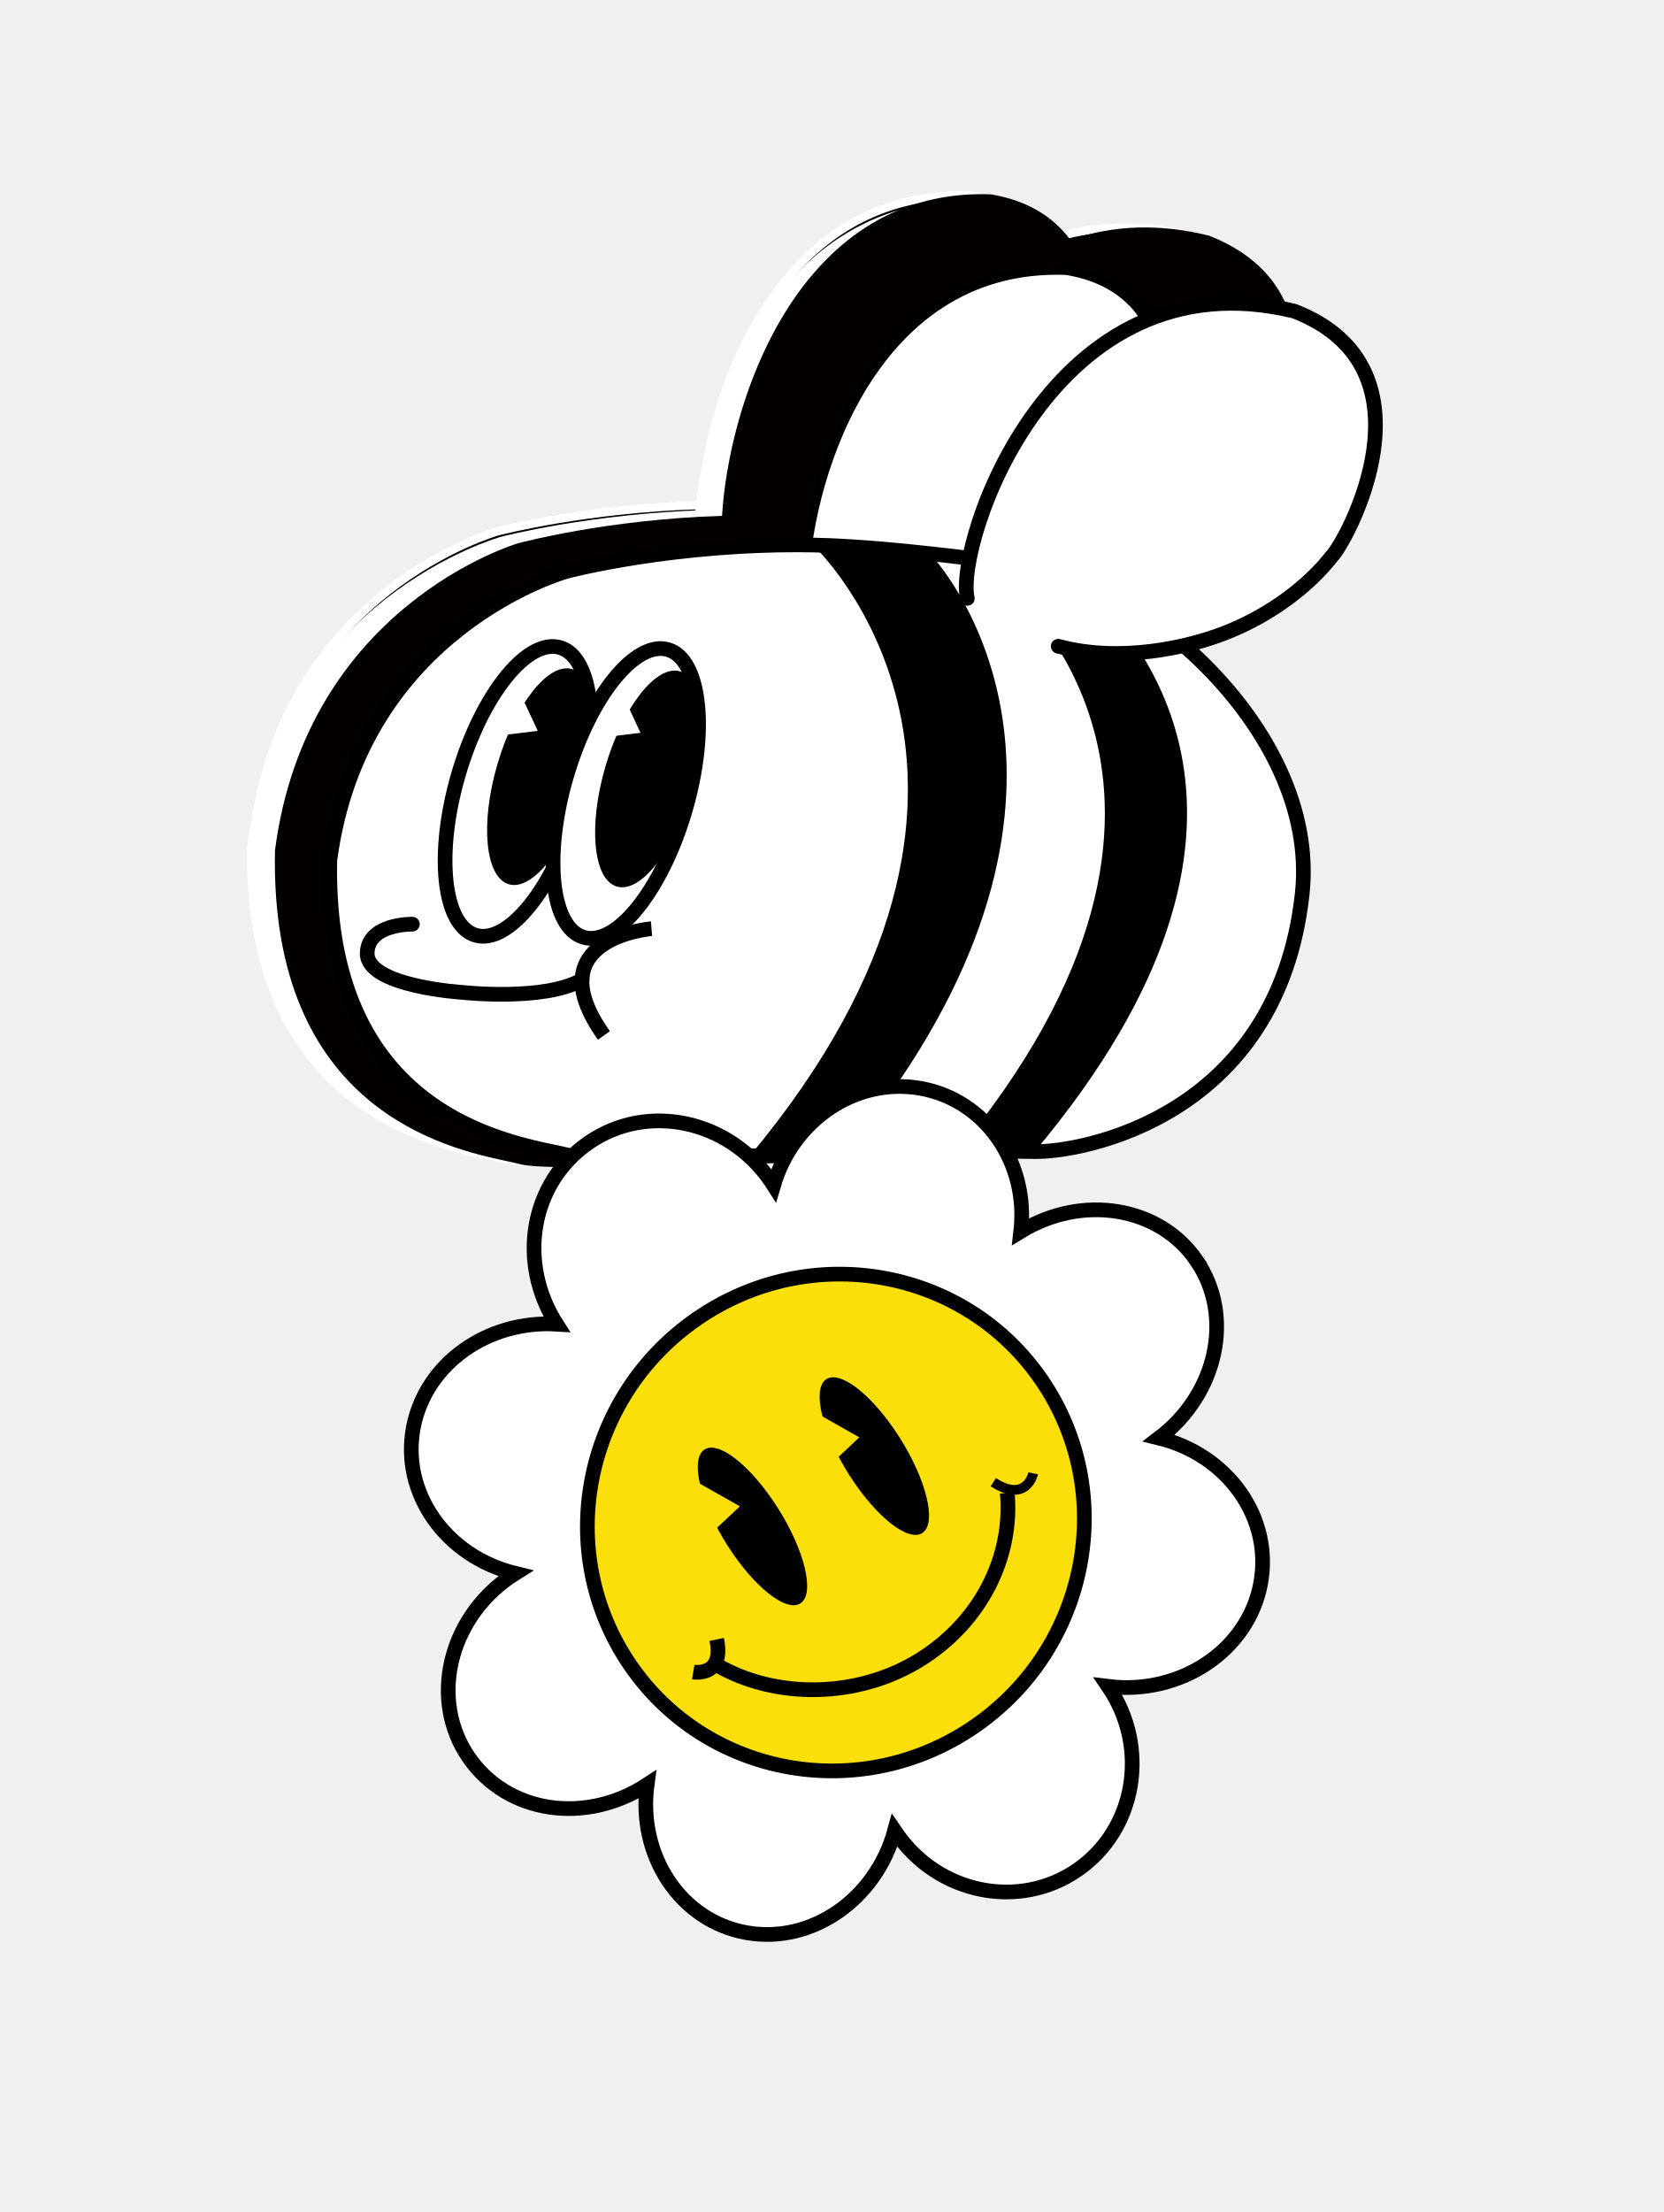
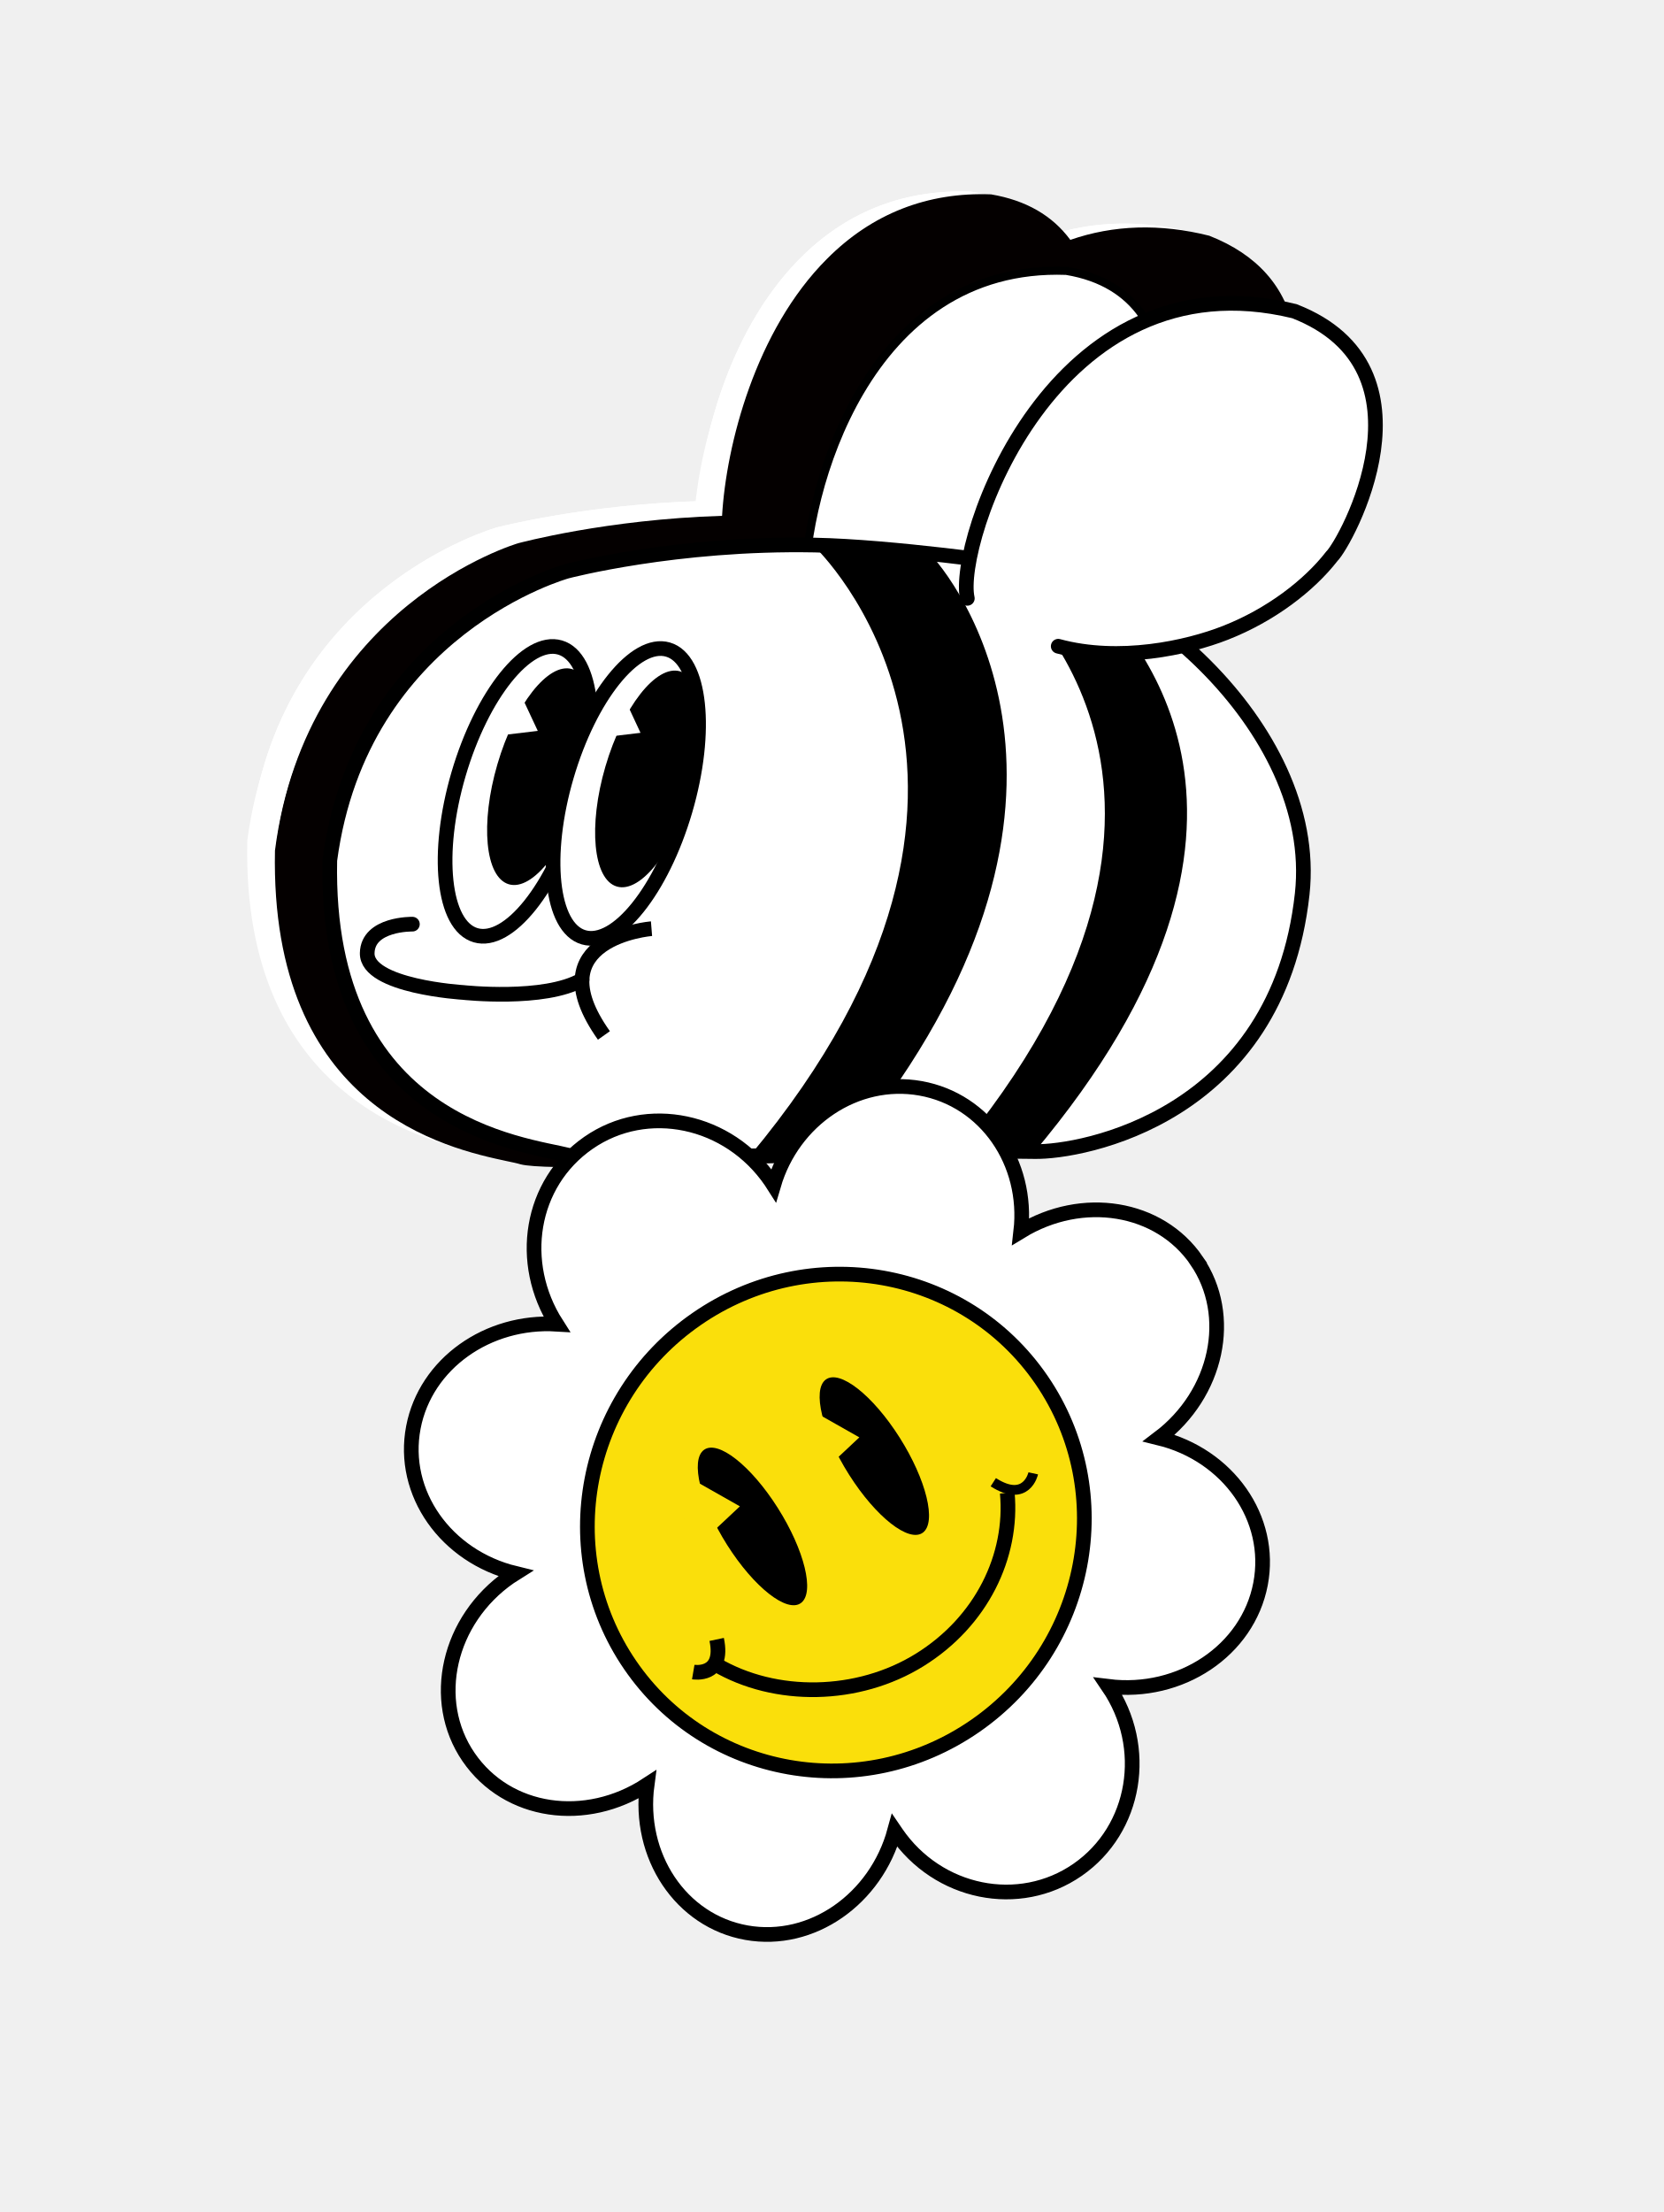
<svg xmlns="http://www.w3.org/2000/svg" width="340" height="452" viewBox="0 0 340 452" fill="none">
  <path d="M223.012 118.77C225.167 118.166 227.201 117.519 228.993 116.828C237.996 113.291 246.479 107.286 251.452 100.853C253.346 99.036 263.452 82.063 260.379 67.017C258.603 58.241 252.819 51.887 242.983 48.157C232.92 45.711 223.372 46.015 214.582 48.951C210.912 44.168 205.55 41.167 198.375 39.984C185.404 39.498 174.043 43.756 164.858 52.648C150.239 66.716 144.273 89.326 143.446 103.21C119.738 103.892 102.061 108.515 101.858 108.551C101.411 108.663 58.563 120.83 52.116 169.015C51.072 220.162 87.605 227.699 99.608 230.182C100.696 230.404 101.622 230.582 102.346 230.797C103.553 231.102 106.178 231.272 109.897 231.342C118.466 231.504 132.787 231.129 148.605 230.742C166.729 230.277 185.418 229.824 198.07 230.062C210.722 230.3 249.514 220.918 254.443 176.089C256.049 161.655 250.196 146.074 237.962 132.226C233.449 127.145 228.318 122.576 223.013 118.73L223.012 118.77Z" fill="#040000" stroke="white" stroke-width="1.66" stroke-miterlimit="10" />
  <path d="M164.068 120.128C164.028 100.768 176.602 53.851 217.511 55.344C247.351 60.284 236.03 98.67 233.952 101.643C229.624 110.197 221.034 119.555 208.245 124.174" fill="white" />
  <path d="M164.068 120.128C164.028 100.768 176.602 53.851 217.511 55.344C247.351 60.284 236.03 98.67 233.952 101.643C229.624 110.197 221.034 119.555 208.245 124.174" stroke="black" stroke-width="1.66" stroke-miterlimit="10" />
  <path d="M207.004 115.296C229.105 115.713 269.528 148.022 265.729 182.685C260.713 228.339 220.555 235.49 211.078 235.311C182.805 234.779 122.633 237.801 115.928 236.101C106.974 233.794 65.89 230.156 66.994 175.795C73.337 128.23 115.473 116.719 115.473 116.719C115.473 116.719 137.693 110.844 166.086 111.379C181.856 111.676 207.044 115.297 207.044 115.297L207.004 115.296Z" fill="white" stroke="black" stroke-width="1.5" stroke-miterlimit="10" />
  <path d="M193.864 236.923C257.87 161.017 204.634 119.105 204.634 119.105C204.634 119.105 222.822 120.896 222.703 120.854C230.774 129.372 268.34 167.369 210.75 235.673" fill="black" />
  <path d="M197.289 122.269C194.739 111.055 214.584 51.528 264.125 63.587C294.31 75.321 274.595 110.947 271.783 113.675C267.15 119.635 259.356 125.655 250.045 129.309C242.226 132.387 228.326 135.431 215.868 132.052" fill="white" />
  <path d="M197.289 122.269C194.739 111.055 214.584 51.528 264.125 63.587C294.31 75.321 274.595 110.947 271.783 113.675C267.15 119.635 259.356 125.655 250.045 129.309C242.226 132.387 228.326 135.431 215.868 132.052" stroke="black" stroke-width="1.5" stroke-miterlimit="10" stroke-linecap="round" />
  <path d="M116.543 165.239C121.303 149.004 119.736 134.262 113.044 132.313C106.352 130.364 97.069 141.945 92.309 158.18C87.55 174.416 89.116 189.157 95.808 191.106C102.5 193.056 111.784 181.474 116.543 165.239Z" fill="white" stroke="black" stroke-width="1.2" stroke-miterlimit="10" />
  <path d="M118.827 161.265C122.387 149.121 121.339 138.13 116.485 136.716C111.632 135.302 104.811 144.001 101.251 156.146C97.691 168.291 98.739 179.282 103.592 180.695C108.446 182.109 115.266 173.41 118.827 161.265Z" fill="black" />
  <path d="M138.61 165.663C143.369 149.427 141.803 134.686 135.111 132.737C128.419 130.787 119.135 142.369 114.376 158.604C109.616 174.84 111.183 189.581 117.875 191.53C124.567 193.48 133.85 181.898 138.61 165.663Z" fill="white" stroke="black" stroke-width="1.2" stroke-miterlimit="10" />
  <path d="M140.905 161.728C144.465 149.584 143.417 138.592 138.563 137.179C133.71 135.765 126.89 144.464 123.329 156.609C119.769 168.753 120.817 179.745 125.671 181.158C130.524 182.572 137.344 173.873 140.905 161.728Z" fill="black" />
  <path d="M83.874 188.844C83.874 188.844 74.754 188.672 74.639 194.767C74.51 201.605 94.221 202.797 94.221 202.797C94.221 202.797 110.865 204.635 118.544 200.206" stroke="black" stroke-width="1.2" stroke-linecap="round" stroke-linejoin="round" />
  <path d="M132.744 189.765C132.744 189.765 108.879 191.684 123.016 211.585" stroke="black" stroke-width="1.2" stroke-linejoin="round" />
  <path d="M102.479 150.188L109.496 149.351L105.705 141.247L102.479 150.188Z" fill="white" />
  <path d="M123.475 150.584L130.492 149.748L126.719 141.644L123.475 150.584Z" fill="white" />
  <path d="M211.197 113.228C211.197 113.228 219.661 83.428 252.961 73.007" stroke="black" stroke-width="1.5" stroke-miterlimit="10" />
  <path d="M152.872 236.151C216.747 159.936 166.048 112.377 166.048 112.377C166.048 112.377 189.628 113.669 189.469 113.626C197.522 122.178 228.996 167.961 171.565 236.503" fill="black" />
  <path d="M223.012 118.77C225.167 118.166 227.201 117.519 228.993 116.828C237.996 113.291 246.479 107.286 251.452 100.853C253.346 99.036 263.452 82.063 260.379 67.017C258.603 58.241 252.819 51.887 242.983 48.157C232.92 45.711 223.372 46.015 214.582 48.951C210.912 44.168 205.55 41.167 198.375 39.984C185.404 39.498 174.043 43.756 164.858 52.648C150.239 66.716 144.273 89.326 143.446 103.21C119.738 103.892 102.061 108.515 101.858 108.551C101.411 108.663 58.563 120.83 52.116 169.015C51.072 220.162 87.605 227.699 99.608 230.182C100.696 230.404 101.622 230.582 102.346 230.797C103.553 231.102 106.178 231.272 109.897 231.342C118.466 231.504 132.787 231.129 148.605 230.742C166.729 230.277 185.418 229.824 198.07 230.062C210.722 230.3 249.514 220.918 254.443 176.089C256.049 161.655 250.196 146.074 237.962 132.226C233.449 127.145 228.318 122.576 223.013 118.73L223.012 118.77Z" fill="#040000" stroke="white" stroke-width="1.66" stroke-miterlimit="10" />
  <path d="M164.068 120.128C164.028 100.768 176.602 53.851 217.511 55.344C247.351 60.284 236.03 98.67 233.952 101.643C229.624 110.197 221.034 119.555 208.245 124.174" fill="white" />
  <path d="M164.068 120.128C164.028 100.768 176.602 53.851 217.511 55.344C247.351 60.284 236.03 98.67 233.952 101.643C229.624 110.197 221.034 119.555 208.245 124.174" stroke="black" stroke-width="1.66" stroke-miterlimit="10" />
  <path d="M207.004 115.296C229.105 115.713 269.528 148.022 265.729 182.685C260.713 228.339 220.555 235.49 211.078 235.311C182.805 234.779 122.633 237.801 115.928 236.101C106.974 233.794 65.89 230.156 66.994 175.795C73.337 128.23 115.473 116.719 115.473 116.719C115.473 116.719 137.693 110.844 166.086 111.379C181.856 111.676 207.044 115.297 207.044 115.297L207.004 115.296Z" fill="white" stroke="black" stroke-width="1.5" stroke-miterlimit="10" />
  <path d="M193.864 236.923C257.87 161.017 204.634 119.105 204.634 119.105C204.634 119.105 222.822 120.896 222.703 120.854C230.774 129.372 268.34 167.369 210.75 235.673" fill="black" />
  <path d="M197.289 122.269C194.739 111.055 214.584 51.528 264.125 63.587C294.31 75.321 274.595 110.947 271.783 113.675C267.15 119.635 259.356 125.655 250.045 129.309C242.226 132.387 228.326 135.431 215.868 132.052" fill="white" />
  <path d="M197.289 122.269C194.739 111.055 214.584 51.528 264.125 63.587C294.31 75.321 274.595 110.947 271.783 113.675C267.15 119.635 259.356 125.655 250.045 129.309C242.226 132.387 228.326 135.431 215.868 132.052" stroke="black" stroke-width="1.5" stroke-miterlimit="10" stroke-linecap="round" />
  <path d="M116.543 165.239C121.303 149.004 119.736 134.262 113.044 132.313C106.352 130.364 97.069 141.945 92.309 158.18C87.55 174.416 89.116 189.157 95.808 191.106C102.5 193.056 111.784 181.474 116.543 165.239Z" fill="white" stroke="black" stroke-width="1.2" stroke-miterlimit="10" />
  <path d="M118.827 161.265C122.387 149.121 121.339 138.13 116.485 136.716C111.632 135.302 104.811 144.001 101.251 156.146C97.691 168.291 98.739 179.282 103.592 180.695C108.446 182.109 115.266 173.41 118.827 161.265Z" fill="black" />
  <path d="M138.61 165.663C143.369 149.427 141.803 134.686 135.111 132.737C128.419 130.787 119.135 142.369 114.376 158.604C109.616 174.84 111.183 189.581 117.875 191.53C124.567 193.48 133.85 181.898 138.61 165.663Z" fill="white" stroke="black" stroke-width="1.2" stroke-miterlimit="10" />
  <path d="M140.905 161.728C144.465 149.584 143.417 138.592 138.563 137.179C133.71 135.765 126.89 144.464 123.329 156.609C119.769 168.753 120.817 179.745 125.671 181.158C130.524 182.572 137.344 173.873 140.905 161.728Z" fill="black" />
  <path d="M83.874 188.844C83.874 188.844 74.754 188.672 74.639 194.767C74.51 201.605 94.221 202.797 94.221 202.797C94.221 202.797 110.865 204.635 118.544 200.206" stroke="black" stroke-width="1.2" stroke-linecap="round" stroke-linejoin="round" />
  <path d="M132.744 189.765C132.744 189.765 108.879 191.684 123.016 211.585" stroke="black" stroke-width="1.2" stroke-linejoin="round" />
  <path d="M102.479 150.188L109.496 149.351L105.705 141.247L102.479 150.188Z" fill="white" />
  <path d="M123.475 150.584L130.492 149.748L126.719 141.644L123.475 150.584Z" fill="white" />
  <path d="M152.872 236.151C216.747 159.936 166.048 112.377 166.048 112.377C166.048 112.377 189.628 113.669 189.469 113.626C197.522 122.178 228.996 167.961 171.565 236.503" fill="black" />
  <path d="M244.563 257.598C236.941 246.471 221.171 243.977 208.629 251.631C210.251 237.579 201.454 224.757 188.131 222.389C174.96 220.048 162.054 228.786 158.111 242.215C157.93 241.931 157.749 241.647 157.559 241.37C148.919 228.756 132.222 225.242 120.273 233.527C108.324 241.812 105.758 258.05 113.764 270.575C99.713 269.715 86.992 278.627 84.489 291.666C81.92 305.093 91.138 318.045 105.313 321.5C104.929 321.739 104.552 321.987 104.172 322.251C91.59 330.975 87.826 347.449 95.767 359.042C103.708 370.635 119.764 372.864 132.259 364.675C130.31 379.204 139.105 392.529 152.579 394.924C165.927 397.289 179.044 388.061 182.855 374.05C182.966 374.211 183.067 374.379 183.178 374.54C191.701 386.983 208.3 390.355 220.249 382.069C232.198 373.784 234.972 357.032 226.494 344.597C241.262 346.425 255.02 337.295 257.628 323.669C260.188 310.248 251.006 297.311 236.881 293.849C248.797 284.833 252.274 268.875 244.554 257.604L244.563 257.598ZM179.464 350.615C175.831 345.039 170.201 341.008 163.356 339.799C156.982 338.673 150.658 340.193 145.376 343.604C145.936 337.974 144.664 332.28 141.347 327.437C138.029 322.594 133.444 319.542 128.197 318.017C134.239 314.276 138.671 308.378 140.037 301.238C141.235 294.981 139.862 288.829 136.64 283.695C141.83 283.793 147.033 282.351 151.565 279.209C156.431 275.835 159.759 271.032 161.406 265.665C165.065 271.182 170.722 275.195 177.589 276.415C183.508 277.46 189.355 276.258 194.377 273.422C193.772 279.084 195.017 284.796 198.335 289.639C201.652 294.482 206.25 297.513 211.539 299.022C206.763 302.742 203.324 307.966 202.156 314.111C200.894 320.742 202.488 327.256 206.139 332.567C200.364 332.082 194.445 333.492 189.371 337.011C184.296 340.53 181.111 345.247 179.446 350.627L179.464 350.615Z" fill="white" stroke="black" stroke-width="2" stroke-miterlimit="10" />
  <path d="M199.32 352.677C222.537 336.592 228.606 304.943 212.874 281.987C197.143 259.031 165.568 253.461 142.351 269.546C119.134 285.631 113.065 317.28 128.797 340.236C144.528 363.192 176.103 368.762 199.32 352.677Z" fill="#FADF0B" stroke="black" stroke-width="2" stroke-miterlimit="10" />
  <path d="M163.705 327.556C166.556 325.457 164.428 316.751 158.952 308.111C153.477 299.471 146.727 294.17 143.876 296.269C141.026 298.368 143.154 307.074 148.629 315.714C154.105 324.354 160.855 329.655 163.705 327.556Z" fill="black" />
  <path d="M188.611 313.182C191.462 311.083 189.334 302.377 183.858 293.737C178.383 285.097 171.633 279.796 168.783 281.895C165.932 283.994 168.06 292.7 173.536 301.34C179.011 309.98 185.761 315.281 188.611 313.182Z" fill="black" />
  <path d="M205.867 305.054C207.064 317.973 200.61 331.335 187.984 339.179C175.357 347.024 158.471 347.267 146.324 340.121" fill="#FADF0B" />
  <path d="M205.867 305.054C207.064 317.973 200.61 331.335 187.984 339.179C175.357 347.024 158.471 347.267 146.324 340.121" stroke="black" stroke-width="2" stroke-miterlimit="10" />
  <path d="M141.707 316.721L151.222 307.804L137.041 299.776L141.707 316.721Z" fill="#FADF0B" />
  <path d="M166.121 302.628L175.636 293.711L161.455 285.683L166.121 302.628Z" fill="#FADF0B" />
  <path d="M141.524 339.977C141.524 339.977 147.946 341.076 146.312 333.31L141.524 339.977Z" fill="#FADF0B" />
  <path d="M141.524 339.977C141.524 339.977 147.946 341.076 146.312 333.31" stroke="black" stroke-width="2" stroke-miterlimit="10" />
  <path d="M211.176 301.064C211.176 301.064 209.823 307.254 203.012 302.877L211.176 301.064Z" fill="#FADF0B" />
  <path d="M211.176 301.064C211.176 301.064 209.823 307.254 203.012 302.877" stroke="black" stroke-width="2" stroke-miterlimit="10" />
-   <path d="M224.43 122.772C226.585 122.168 228.619 121.521 230.411 120.83C239.414 117.293 247.897 111.288 252.87 104.855C254.764 103.038 264.869 86.065 261.797 71.019C260.021 62.243 254.237 55.889 244.401 52.159C234.338 49.713 224.79 50.017 216 52.953C212.33 48.17 206.968 45.169 199.793 43.986C186.822 43.5 175.461 47.758 166.276 56.65C151.657 70.718 145.691 93.328 144.864 107.212C121.156 107.894 103.479 112.517 103.276 112.553C102.829 112.665 59.981 124.831 53.534 173.017C52.49 224.164 89.023 231.701 101.026 234.184C102.113 234.406 103.04 234.584 103.764 234.799C104.971 235.104 107.596 235.274 111.315 235.344C119.884 235.506 134.205 235.131 150.023 234.744C168.147 234.279 186.836 233.826 199.488 234.064C212.14 234.302 250.932 224.92 255.861 180.091C257.467 165.657 251.614 150.076 239.38 136.228C234.867 131.147 229.736 126.578 224.431 122.732L224.43 122.772Z" fill="#040000" stroke="white" stroke-width="6" stroke-miterlimit="10" />
-   <path d="M164.478 120.128C164.438 100.768 177.012 53.851 217.921 55.344C247.761 60.284 236.44 98.67 234.362 101.643C230.034 110.197 221.444 119.555 208.655 124.174" fill="white" />
-   <path d="M164.478 120.128C164.438 100.768 177.012 53.851 217.921 55.344C247.761 60.284 236.44 98.67 234.362 101.643C230.034 110.197 221.444 119.555 208.655 124.174" stroke="black" stroke-width="1.66" stroke-miterlimit="10" />
-   <path d="M207.414 115.296C229.516 115.713 269.939 148.022 266.139 182.685C261.123 228.339 220.966 235.49 211.488 235.311C183.215 234.779 123.043 237.801 116.338 236.101C107.384 233.794 66.3 230.156 67.404 175.795C73.747 128.23 115.883 116.719 115.883 116.719C115.883 116.719 138.103 110.844 166.496 111.379C182.266 111.676 207.454 115.297 207.454 115.297L207.414 115.296Z" fill="white" stroke="black" stroke-width="1.5" stroke-miterlimit="10" />
-   <path d="M194.274 236.923C258.28 161.017 205.044 119.105 205.044 119.105C205.044 119.105 223.232 120.896 223.113 120.854C231.184 129.372 268.75 167.369 211.16 235.673" fill="black" />
-   <path d="M197.699 122.269C195.15 111.055 214.994 51.528 264.536 63.587C294.72 75.321 275.005 110.947 272.194 113.675C267.561 119.635 259.766 125.655 250.455 129.309C242.636 132.387 228.736 135.431 216.278 132.052" fill="white" />
-   <path d="M197.699 122.269C195.15 111.055 214.994 51.528 264.536 63.587C294.72 75.321 275.005 110.947 272.194 113.675C267.561 119.635 259.766 125.655 250.455 129.309C242.636 132.387 228.736 135.431 216.278 132.052" stroke="black" stroke-width="1.5" stroke-miterlimit="10" stroke-linecap="round" />
-   <path d="M116.953 165.239C121.713 149.004 120.146 134.262 113.454 132.313C106.762 130.364 97.479 141.945 92.719 158.18C87.96 174.416 89.526 189.157 96.219 191.106C102.911 193.056 112.194 181.474 116.953 165.239Z" fill="white" stroke="black" stroke-width="1.2" stroke-miterlimit="10" />
-   <path d="M119.241 161.265C122.801 149.121 121.753 138.13 116.899 136.716C112.046 135.302 105.225 144.001 101.665 156.146C98.105 168.291 99.153 179.282 104.006 180.695C108.86 182.109 115.68 173.41 119.241 161.265Z" fill="black" />
-   <path d="M139.024 165.663C143.783 149.427 142.217 134.686 135.525 132.737C128.833 130.787 119.549 142.369 114.79 158.604C110.03 174.84 111.597 189.581 118.289 191.53C124.981 193.48 134.264 181.898 139.024 165.663Z" fill="white" stroke="black" stroke-width="1.2" stroke-miterlimit="10" />
-   <path d="M141.315 161.728C144.875 149.584 143.827 138.592 138.974 137.179C134.12 135.765 127.3 144.464 123.739 156.609C120.179 168.753 121.227 179.745 126.081 181.158C130.934 182.572 137.755 173.873 141.315 161.728Z" fill="black" />
-   <path d="M84.284 188.844C84.284 188.844 75.164 188.672 75.049 194.767C74.921 201.605 94.631 202.797 94.631 202.797C94.631 202.797 111.275 204.635 118.955 200.206" stroke="black" stroke-width="1.2" stroke-linecap="round" stroke-linejoin="round" />
-   <path d="M133.154 189.765C133.154 189.765 109.29 191.684 123.426 211.585" stroke="black" stroke-width="1.2" stroke-linejoin="round" />
-   <path d="M102.893 150.188L109.91 149.351L106.119 141.247L102.893 150.188Z" fill="white" />
-   <path d="M123.889 150.583L130.906 149.747L127.133 141.643L123.889 150.583Z" fill="white" />
-   <path d="M211.611 113.227C211.611 113.227 220.075 83.427 253.376 73.007" stroke="black" stroke-width="1.5" stroke-miterlimit="10" />
-   <path d="M153.286 236.151C217.161 159.936 166.462 112.377 166.462 112.377C166.462 112.377 190.042 113.669 189.883 113.626C197.936 122.178 229.41 167.961 171.979 236.503" fill="black" />
-   <path d="M227.131 121.505C229.286 120.877 231.321 120.204 233.114 119.485C242.119 115.805 250.607 109.565 255.585 102.881C257.48 100.993 267.598 83.362 264.536 67.742C262.767 58.63 256.987 52.037 247.153 48.171C237.092 45.638 227.543 45.961 218.752 49.016C215.085 44.053 209.725 40.94 202.551 39.717C189.58 39.221 178.215 43.651 169.024 52.891C154.395 67.508 148.413 90.99 147.575 105.407C123.866 106.132 106.186 110.944 105.983 110.982C105.536 111.099 62.679 123.763 56.197 173.8C55.116 226.909 91.644 234.709 103.645 237.278C104.732 237.507 105.659 237.692 106.383 237.915C107.59 238.23 110.215 238.405 113.933 238.475C122.503 238.637 136.824 238.237 152.642 237.824C170.767 237.329 189.457 236.844 202.109 237.082C214.76 237.321 253.56 227.551 258.521 180.999C260.138 166.011 254.296 149.837 242.072 135.467C237.562 130.194 232.435 125.454 227.132 121.464L227.131 121.505Z" fill="#040000" />
-   <path d="M164.478 120.128C164.438 100.768 177.012 53.851 217.921 55.344C247.761 60.284 236.44 98.67 234.362 101.643C230.034 110.197 221.444 119.555 208.655 124.174" fill="white" />
-   <path d="M164.478 120.128C164.438 100.768 177.012 53.851 217.921 55.344C247.761 60.284 236.44 98.67 234.362 101.643C230.034 110.197 221.444 119.555 208.655 124.174" stroke="black" stroke-width="1.66" stroke-miterlimit="10" />
-   <path d="M207.414 115.296C229.516 115.713 269.939 148.022 266.139 182.685C261.123 228.339 220.966 235.49 211.488 235.311C183.215 234.779 123.043 237.801 116.338 236.101C107.384 233.794 66.3 230.156 67.404 175.795C73.747 128.23 115.883 116.719 115.883 116.719C115.883 116.719 138.103 110.844 166.496 111.379C182.266 111.676 207.454 115.297 207.454 115.297L207.414 115.296Z" fill="white" stroke="black" stroke-width="3" stroke-miterlimit="10" />
-   <path d="M194.274 236.923C258.28 161.017 205.044 119.105 205.044 119.105C205.044 119.105 223.232 120.896 223.113 120.854C231.184 129.372 268.75 167.369 211.16 235.673" fill="black" />
-   <path d="M197.699 122.269C195.15 111.055 214.994 51.528 264.536 63.587C294.72 75.321 275.005 110.947 272.194 113.675C267.561 119.635 259.766 125.655 250.455 129.309C242.636 132.387 228.736 135.431 216.278 132.052" fill="white" />
-   <path d="M197.699 122.269C195.15 111.055 214.994 51.528 264.536 63.587C294.72 75.321 275.005 110.947 272.194 113.675C267.561 119.635 259.766 125.655 250.455 129.309C242.636 132.387 228.736 135.431 216.278 132.052" stroke="black" stroke-width="3" stroke-miterlimit="10" stroke-linecap="round" />
-   <path d="M117.953 165.239C122.713 149.004 121.146 134.262 114.454 132.313C107.762 130.364 98.479 141.945 93.719 158.18C88.96 174.416 90.526 189.157 97.219 191.106C103.911 193.056 113.194 181.474 117.953 165.239Z" fill="white" stroke="black" stroke-width="3" stroke-miterlimit="10" />
-   <path d="M119.241 161.265C122.801 149.121 121.753 138.13 116.899 136.716C112.046 135.302 105.225 144.001 101.665 156.146C98.105 168.291 99.153 179.282 104.006 180.695C108.86 182.109 115.68 173.41 119.241 161.265Z" fill="black" />
-   <path d="M140.02 165.663C144.779 149.427 143.213 134.686 136.521 132.737C129.829 130.787 120.545 142.369 115.786 158.604C111.026 174.84 112.593 189.581 119.285 191.53C125.977 193.48 135.26 181.898 140.02 165.663Z" fill="white" stroke="black" stroke-width="3" stroke-miterlimit="10" />
-   <path d="M141.315 161.728C144.875 149.584 143.827 138.592 138.974 137.179C134.12 135.765 127.3 144.464 123.739 156.609C120.179 168.753 121.227 179.745 126.081 181.158C130.934 182.572 137.755 173.873 141.315 161.728Z" fill="black" />
-   <path d="M84.284 188.844C84.284 188.844 75.164 188.672 75.049 194.767C74.921 201.605 94.631 202.797 94.631 202.797C94.631 202.797 111.275 204.635 118.955 200.206" stroke="black" stroke-width="3" stroke-linecap="round" stroke-linejoin="round" />
-   <path d="M133.154 189.765C133.154 189.765 109.29 191.684 123.426 211.585" stroke="black" stroke-width="3" stroke-linejoin="round" />
-   <path d="M102.893 150.188L109.91 149.351L106.119 141.247L102.893 150.188Z" fill="white" />
-   <path d="M123.889 150.583L130.906 149.747L127.133 141.643L123.889 150.583Z" fill="white" />
-   <path d="M153.285 236.151C217.168 159.516 166.474 111.704 166.474 111.704C166.474 111.704 190.054 113.001 189.895 112.957C197.947 121.555 229.416 167.583 171.978 236.503" fill="black" />
+   <path d="M224.43 121.771C226.585 121.167 228.619 120.52 230.411 119.829C239.414 116.292 247.897 110.287 252.87 103.854C254.764 102.037 264.869 85.064 261.797 70.018C260.021 61.242 254.237 54.888 244.401 51.158C234.338 48.712 224.79 49.016 216 51.952C212.33 47.169 206.968 44.168 199.793 42.985C186.822 42.499 175.461 46.757 166.276 55.649C151.657 69.717 145.691 92.327 144.864 106.211C121.156 106.893 103.479 111.516 103.276 111.552C102.829 111.664 59.981 123.831 53.534 172.016C52.49 223.163 89.023 230.7 101.026 233.183C102.113 233.405 103.04 233.583 103.764 233.798C104.971 234.103 107.596 234.273 111.315 234.343C119.884 234.505 134.205 234.13 150.023 233.743C168.147 233.278 186.836 232.825 199.488 233.063C212.14 233.301 250.932 223.919 255.861 179.09C257.467 164.656 251.614 149.075 239.38 135.227C234.867 130.146 229.736 125.577 224.431 121.731L224.43 121.771Z" fill="#040000" stroke="white" stroke-width="6" stroke-miterlimit="10" />
+   <path d="M164.478 120.127C164.438 100.767 177.012 53.85 217.921 55.343C247.761 60.283 236.44 98.669 234.362 101.642C230.034 110.196 221.444 119.554 208.655 124.173" fill="white" />
+   <path d="M164.478 120.127C164.438 100.767 177.012 53.85 217.921 55.343C247.761 60.283 236.44 98.669 234.362 101.642C230.034 110.196 221.444 119.554 208.655 124.173" stroke="black" stroke-width="1.66" stroke-miterlimit="10" />
+   <path d="M207.414 115.295C229.516 115.712 269.939 148.021 266.139 182.684C261.123 228.338 220.966 235.489 211.488 235.31C183.215 234.778 123.043 237.8 116.338 236.1C107.384 233.793 66.3 230.155 67.404 175.794C73.747 128.229 115.883 116.718 115.883 116.718C115.883 116.718 138.103 110.843 166.496 111.378C182.266 111.675 207.454 115.296 207.454 115.296L207.414 115.295Z" fill="white" stroke="black" stroke-width="1.5" stroke-miterlimit="10" />
+   <path d="M194.274 236.922C258.28 161.016 205.044 119.104 205.044 119.104C205.044 119.104 223.232 120.895 223.113 120.853C231.184 129.371 268.75 167.368 211.16 235.672" fill="black" />
+   <path d="M197.699 122.268C195.15 111.054 214.994 51.527 264.536 63.586C294.72 75.32 275.005 110.946 272.194 113.674C267.561 119.634 259.766 125.654 250.455 129.308C242.636 132.386 228.736 135.43 216.278 132.051" fill="white" />
+   <path d="M197.699 122.268C195.15 111.054 214.994 51.527 264.536 63.586C294.72 75.32 275.005 110.946 272.194 113.674C267.561 119.634 259.766 125.654 250.455 129.308C242.636 132.386 228.736 135.43 216.278 132.051" stroke="black" stroke-width="1.5" stroke-miterlimit="10" stroke-linecap="round" />
+   <path d="M116.953 165.238C121.713 149.003 120.146 134.261 113.454 132.312C106.762 130.363 97.479 141.944 92.719 158.179C87.96 174.415 89.526 189.156 96.219 191.106C102.911 193.055 112.194 181.473 116.953 165.238Z" fill="white" stroke="black" stroke-width="1.2" stroke-miterlimit="10" />
+   <path d="M119.241 161.264C122.801 149.12 121.753 138.129 116.899 136.715C112.046 135.301 105.225 144 101.665 156.145C98.105 168.29 99.153 179.281 104.006 180.694C108.86 182.108 115.68 173.409 119.241 161.264Z" fill="black" />
+   <path d="M139.024 165.662C143.783 149.426 142.217 134.685 135.525 132.736C128.833 130.787 119.549 142.368 114.79 158.603C110.03 174.839 111.597 189.58 118.289 191.529C124.981 193.479 134.264 181.897 139.024 165.662Z" fill="white" stroke="black" stroke-width="1.2" stroke-miterlimit="10" />
+   <path d="M141.315 161.727C144.875 149.583 143.827 138.591 138.974 137.178C134.12 135.764 127.3 144.463 123.739 156.608C120.179 168.753 121.227 179.744 126.081 181.157C130.934 182.571 137.755 173.872 141.315 161.727Z" fill="black" />
+   <path d="M84.284 188.843C84.284 188.843 75.164 188.671 75.049 194.766C74.921 201.604 94.631 202.796 94.631 202.796C94.631 202.796 111.275 204.634 118.955 200.205" stroke="black" stroke-width="1.2" stroke-linecap="round" stroke-linejoin="round" />
+   <path d="M133.154 189.764C133.154 189.764 109.29 191.683 123.426 211.584" stroke="black" stroke-width="1.2" stroke-linejoin="round" />
+   <path d="M102.893 150.187L109.91 149.35L106.119 141.246L102.893 150.187Z" fill="white" />
+   <path d="M123.889 150.582L130.906 149.746L127.133 141.642L123.889 150.582Z" fill="white" />
+   <path d="M211.611 113.226C211.611 113.226 220.075 83.427 253.376 73.005" stroke="black" stroke-width="1.5" stroke-miterlimit="10" />
+   <path d="M153.286 236.15C217.161 159.935 166.462 112.376 166.462 112.376C166.462 112.376 190.042 113.668 189.883 113.625C197.936 122.177 229.41 167.96 171.979 236.502" fill="black" />
+   <path d="M227.131 121.504C229.286 120.876 231.321 120.203 233.114 119.484C242.119 115.804 250.607 109.564 255.585 102.88C257.48 100.992 267.598 83.361 264.536 67.741C262.767 58.629 256.987 52.036 247.153 48.17C237.092 45.637 227.543 45.96 218.752 49.015C215.085 44.052 209.725 40.938 202.551 39.716C189.58 39.22 178.215 43.65 169.024 52.89C154.395 67.507 148.413 90.989 147.575 105.406C123.866 106.131 106.186 110.943 105.983 110.981C105.536 111.098 62.679 123.762 56.197 173.799C55.116 226.908 91.644 234.708 103.645 237.277C104.732 237.506 105.659 237.691 106.383 237.914C107.59 238.229 110.215 238.404 113.933 238.474C122.503 238.636 136.824 238.236 152.642 237.823C170.767 237.328 189.457 236.843 202.109 237.081C214.76 237.32 253.56 227.55 258.521 180.998C260.138 166.01 254.296 149.836 242.072 135.466C237.562 130.193 232.435 125.453 227.132 121.463L227.131 121.504Z" fill="#040000" />
+   <path d="M164.478 120.127C164.438 100.767 177.012 53.85 217.921 55.343C247.761 60.283 236.44 98.669 234.362 101.642C230.034 110.196 221.444 119.554 208.655 124.173" fill="white" />
+   <path d="M164.478 120.127C164.438 100.767 177.012 53.85 217.921 55.343C247.761 60.283 236.44 98.669 234.362 101.642C230.034 110.196 221.444 119.554 208.655 124.173" stroke="black" stroke-width="1.66" stroke-miterlimit="10" />
+   <path d="M207.414 115.295C229.516 115.712 269.939 148.021 266.139 182.684C261.123 228.338 220.966 235.489 211.488 235.31C183.215 234.778 123.043 237.8 116.338 236.1C107.384 233.793 66.3 230.155 67.404 175.794C73.747 128.229 115.883 116.718 115.883 116.718C115.883 116.718 138.103 110.843 166.496 111.378C182.266 111.675 207.454 115.296 207.454 115.296L207.414 115.295Z" fill="white" stroke="black" stroke-width="3" stroke-miterlimit="10" />
+   <path d="M194.274 236.922C258.28 161.016 205.044 119.104 205.044 119.104C205.044 119.104 223.232 120.895 223.113 120.853C231.184 129.371 268.75 167.368 211.16 235.672" fill="black" />
+   <path d="M197.699 122.268C195.15 111.054 214.994 51.527 264.536 63.586C294.72 75.32 275.005 110.946 272.194 113.674C267.561 119.634 259.766 125.654 250.455 129.308C242.636 132.386 228.736 135.43 216.278 132.051" fill="white" />
+   <path d="M197.699 122.268C195.15 111.054 214.994 51.527 264.536 63.586C294.72 75.32 275.005 110.946 272.194 113.674C267.561 119.634 259.766 125.654 250.455 129.308C242.636 132.386 228.736 135.43 216.278 132.051" stroke="black" stroke-width="3" stroke-miterlimit="10" stroke-linecap="round" />
+   <path d="M117.953 165.238C122.713 149.003 121.146 134.261 114.454 132.312C107.762 130.363 98.479 141.944 93.719 158.179C88.96 174.415 90.526 189.156 97.219 191.106C103.911 193.055 113.194 181.473 117.953 165.238Z" fill="white" stroke="black" stroke-width="3" stroke-miterlimit="10" />
+   <path d="M119.241 161.264C122.801 149.12 121.753 138.129 116.899 136.715C112.046 135.301 105.225 144 101.665 156.145C98.105 168.29 99.153 179.281 104.006 180.694C108.86 182.108 115.68 173.409 119.241 161.264Z" fill="black" />
+   <path d="M140.02 165.662C144.779 149.426 143.213 134.685 136.521 132.736C129.829 130.787 120.545 142.368 115.786 158.603C111.026 174.839 112.593 189.58 119.285 191.529C125.977 193.479 135.26 181.897 140.02 165.662Z" fill="white" stroke="black" stroke-width="3" stroke-miterlimit="10" />
+   <path d="M141.315 161.727C144.875 149.583 143.827 138.591 138.974 137.178C134.12 135.764 127.3 144.463 123.739 156.608C120.179 168.753 121.227 179.744 126.081 181.157C130.934 182.571 137.755 173.872 141.315 161.727Z" fill="black" />
+   <path d="M84.284 188.843C84.284 188.843 75.164 188.671 75.049 194.766C74.921 201.604 94.631 202.796 94.631 202.796C94.631 202.796 111.275 204.634 118.955 200.205" stroke="black" stroke-width="3" stroke-linecap="round" stroke-linejoin="round" />
+   <path d="M133.154 189.764C133.154 189.764 109.29 191.683 123.426 211.584" stroke="black" stroke-width="3" stroke-linejoin="round" />
+   <path d="M102.893 150.187L109.91 149.35L106.119 141.246L102.893 150.187Z" fill="white" />
+   <path d="M123.889 150.582L130.906 149.746L127.133 141.642L123.889 150.582Z" fill="white" />
+   <path d="M153.285 236.15C217.168 159.515 166.474 111.703 166.474 111.703C166.474 111.703 190.054 113 189.895 112.956C197.947 121.554 229.416 167.582 171.978 236.502" fill="black" />
  <path d="M244.559 257.598C236.937 246.471 221.167 243.977 208.625 251.631C210.247 237.579 201.451 224.757 188.128 222.389C174.956 220.048 162.05 228.786 158.107 242.215C157.926 241.931 157.745 241.647 157.555 241.37C148.915 228.756 132.218 225.242 120.269 233.527C108.32 241.812 105.754 258.05 113.76 270.575C99.709 269.715 86.988 278.627 84.486 291.666C81.916 305.093 91.135 318.045 105.309 321.5C104.925 321.739 104.548 321.987 104.169 322.251C91.586 330.975 87.822 347.449 95.763 359.042C103.704 370.635 119.76 372.864 132.255 364.675C130.307 379.204 139.101 392.529 152.575 394.924C165.923 397.289 179.041 388.061 182.852 374.05C182.962 374.211 183.063 374.379 183.174 374.54C191.697 386.983 208.296 390.355 220.245 382.069C232.194 373.784 234.968 357.032 226.49 344.597C241.258 346.425 255.016 337.295 257.624 323.669C260.184 310.248 251.002 297.311 236.877 293.849C248.793 284.833 252.27 268.875 244.55 257.604L244.559 257.598ZM179.46 350.615C175.828 345.039 170.197 341.008 163.352 339.799C156.978 338.673 150.654 340.193 145.372 343.604C145.932 337.974 144.66 332.28 141.343 327.437C138.025 322.594 133.44 319.542 128.193 318.017C134.235 314.276 138.667 308.378 140.033 301.238C141.231 294.981 139.859 288.829 136.636 283.695C141.826 283.793 147.029 282.351 151.561 279.209C156.427 275.835 159.755 271.032 161.402 265.665C165.061 271.182 170.718 275.195 177.585 276.415C183.504 277.46 189.351 276.258 194.373 273.422C193.769 279.084 195.013 284.796 198.331 289.639C201.648 294.482 206.246 297.513 211.535 299.022C206.759 302.742 203.32 307.966 202.152 314.111C200.891 320.742 202.484 327.256 206.135 332.567C200.36 332.082 194.442 333.492 189.367 337.011C184.293 340.53 181.107 345.247 179.442 350.627L179.46 350.615Z" fill="white" stroke="black" stroke-width="3" stroke-miterlimit="10" />
  <path d="M199.316 352.677C222.533 336.592 228.602 304.943 212.87 281.987C197.139 259.031 165.565 253.461 142.347 269.546C119.13 285.631 113.062 317.28 128.793 340.236C144.525 363.192 176.099 368.762 199.316 352.677Z" fill="#FADF0B" stroke="black" stroke-width="3" stroke-miterlimit="10" />
  <path d="M163.701 327.556C166.552 325.457 164.424 316.751 158.948 308.111C153.473 299.471 146.723 294.17 143.872 296.269C141.022 298.368 143.15 307.074 148.625 315.714C154.101 324.354 160.851 329.655 163.701 327.556Z" fill="black" />
  <path d="M188.608 313.182C191.458 311.083 189.33 302.377 183.855 293.737C178.379 285.097 171.629 279.796 168.779 281.895C165.928 283.994 168.056 292.7 173.532 301.34C179.007 309.98 185.757 315.281 188.608 313.182Z" fill="black" />
  <path d="M205.863 305.054C207.06 317.973 200.606 331.335 187.98 339.179C175.353 347.024 158.468 347.267 146.32 340.121" fill="#FADF0B" />
  <path d="M205.863 305.054C207.06 317.973 200.606 331.335 187.98 339.179C175.353 347.024 158.468 347.267 146.32 340.121" stroke="black" stroke-width="3" stroke-miterlimit="10" />
  <path d="M141.703 316.721L151.218 307.804L137.037 299.776L141.703 316.721Z" fill="#FADF0B" />
  <path d="M166.117 302.628L175.632 293.711L161.451 285.683L166.117 302.628Z" fill="#FADF0B" />
  <path d="M141.684 341.666C141.684 341.666 148.106 342.766 146.472 335L141.684 341.666Z" fill="#FADF0B" />
  <path d="M141.684 341.666C141.684 341.666 148.106 342.766 146.472 335" stroke="black" stroke-width="3" stroke-miterlimit="10" />
  <path d="M211.172 301.064C211.172 301.064 209.819 307.254 203.008 302.877L211.172 301.064Z" fill="#FADF0B" />
  <path d="M211.172 301.064C211.172 301.064 209.819 307.254 203.008 302.877" stroke="black" stroke-width="2" stroke-miterlimit="10" />
</svg>
